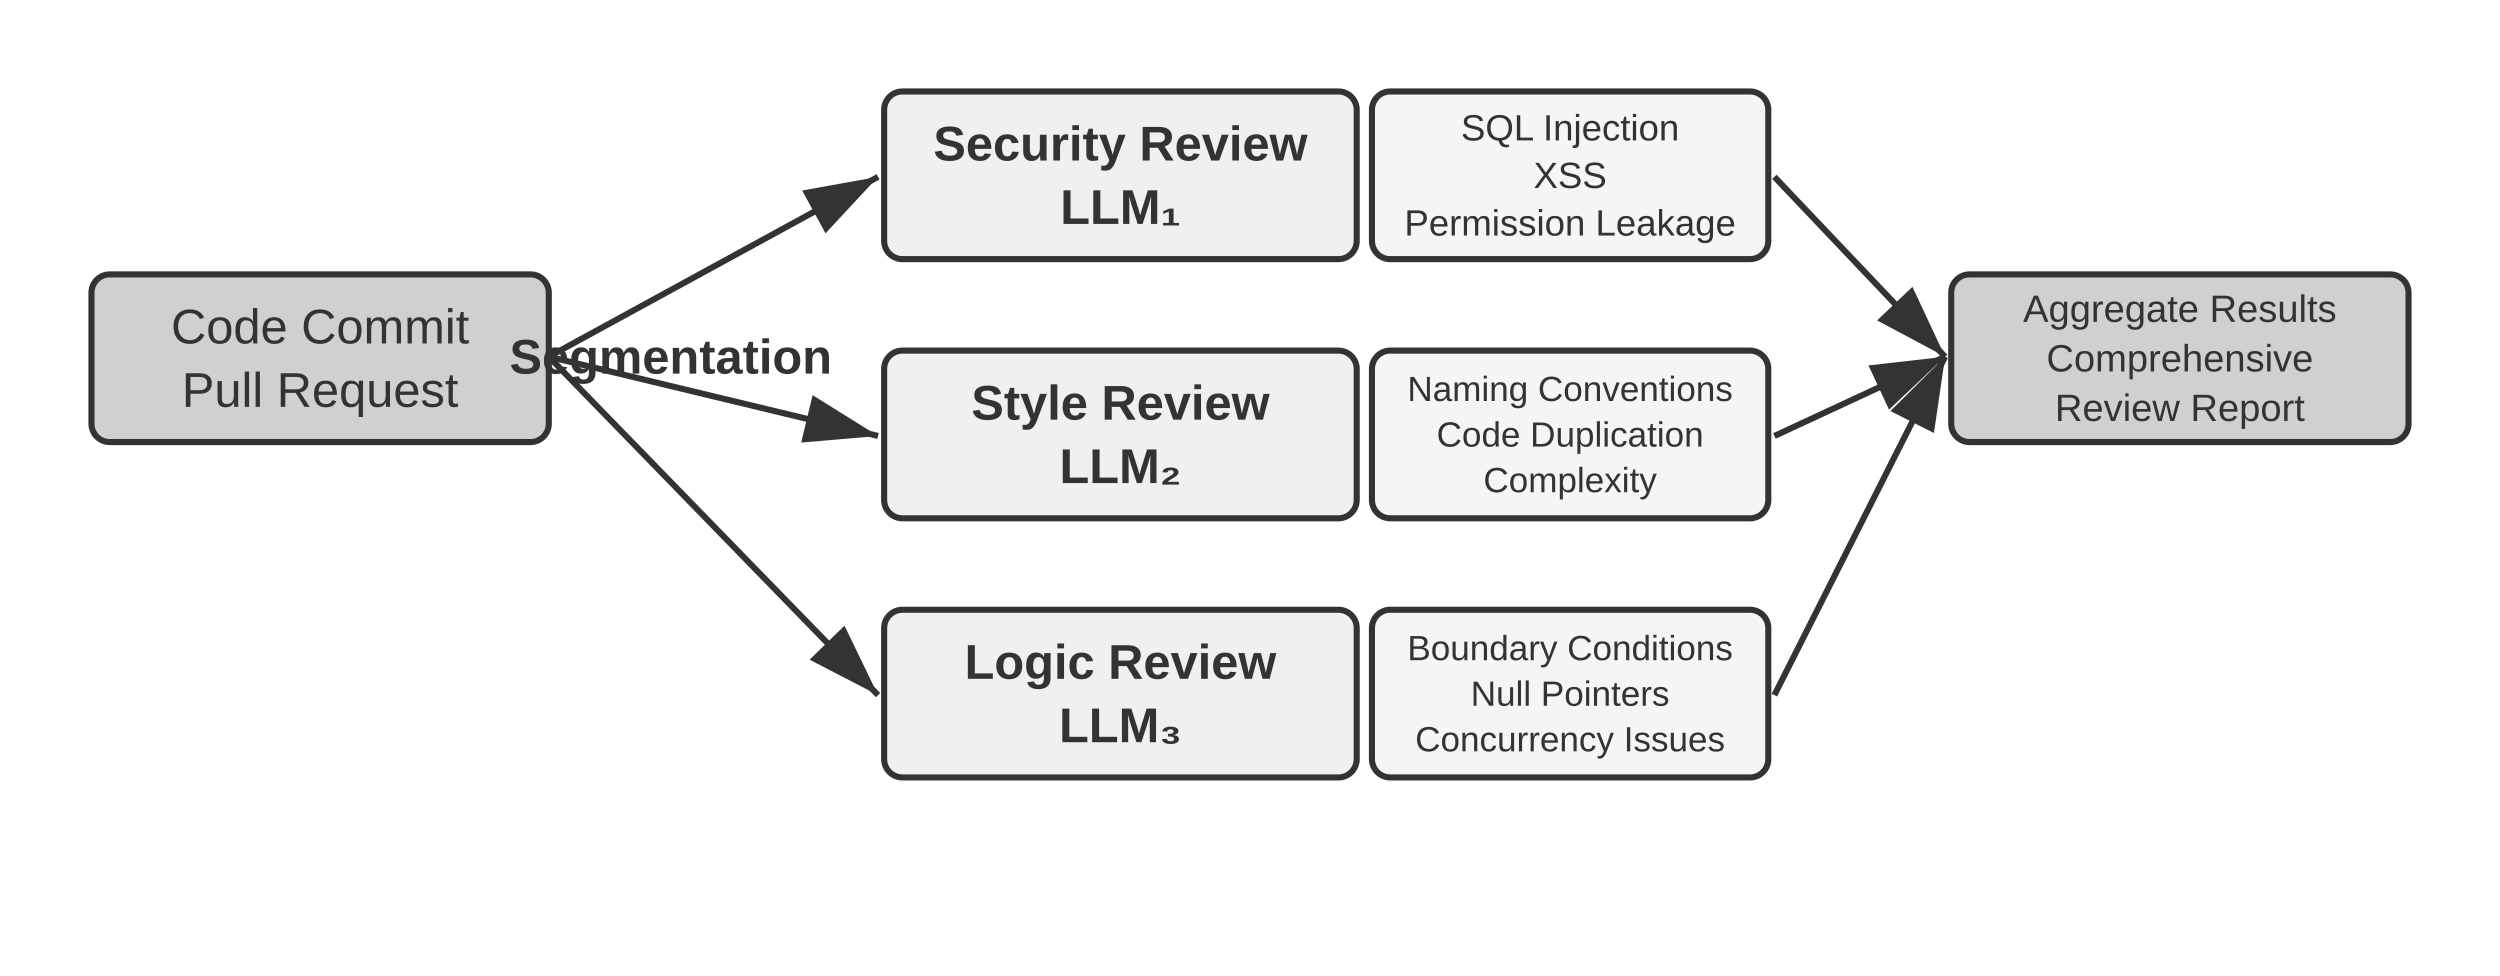
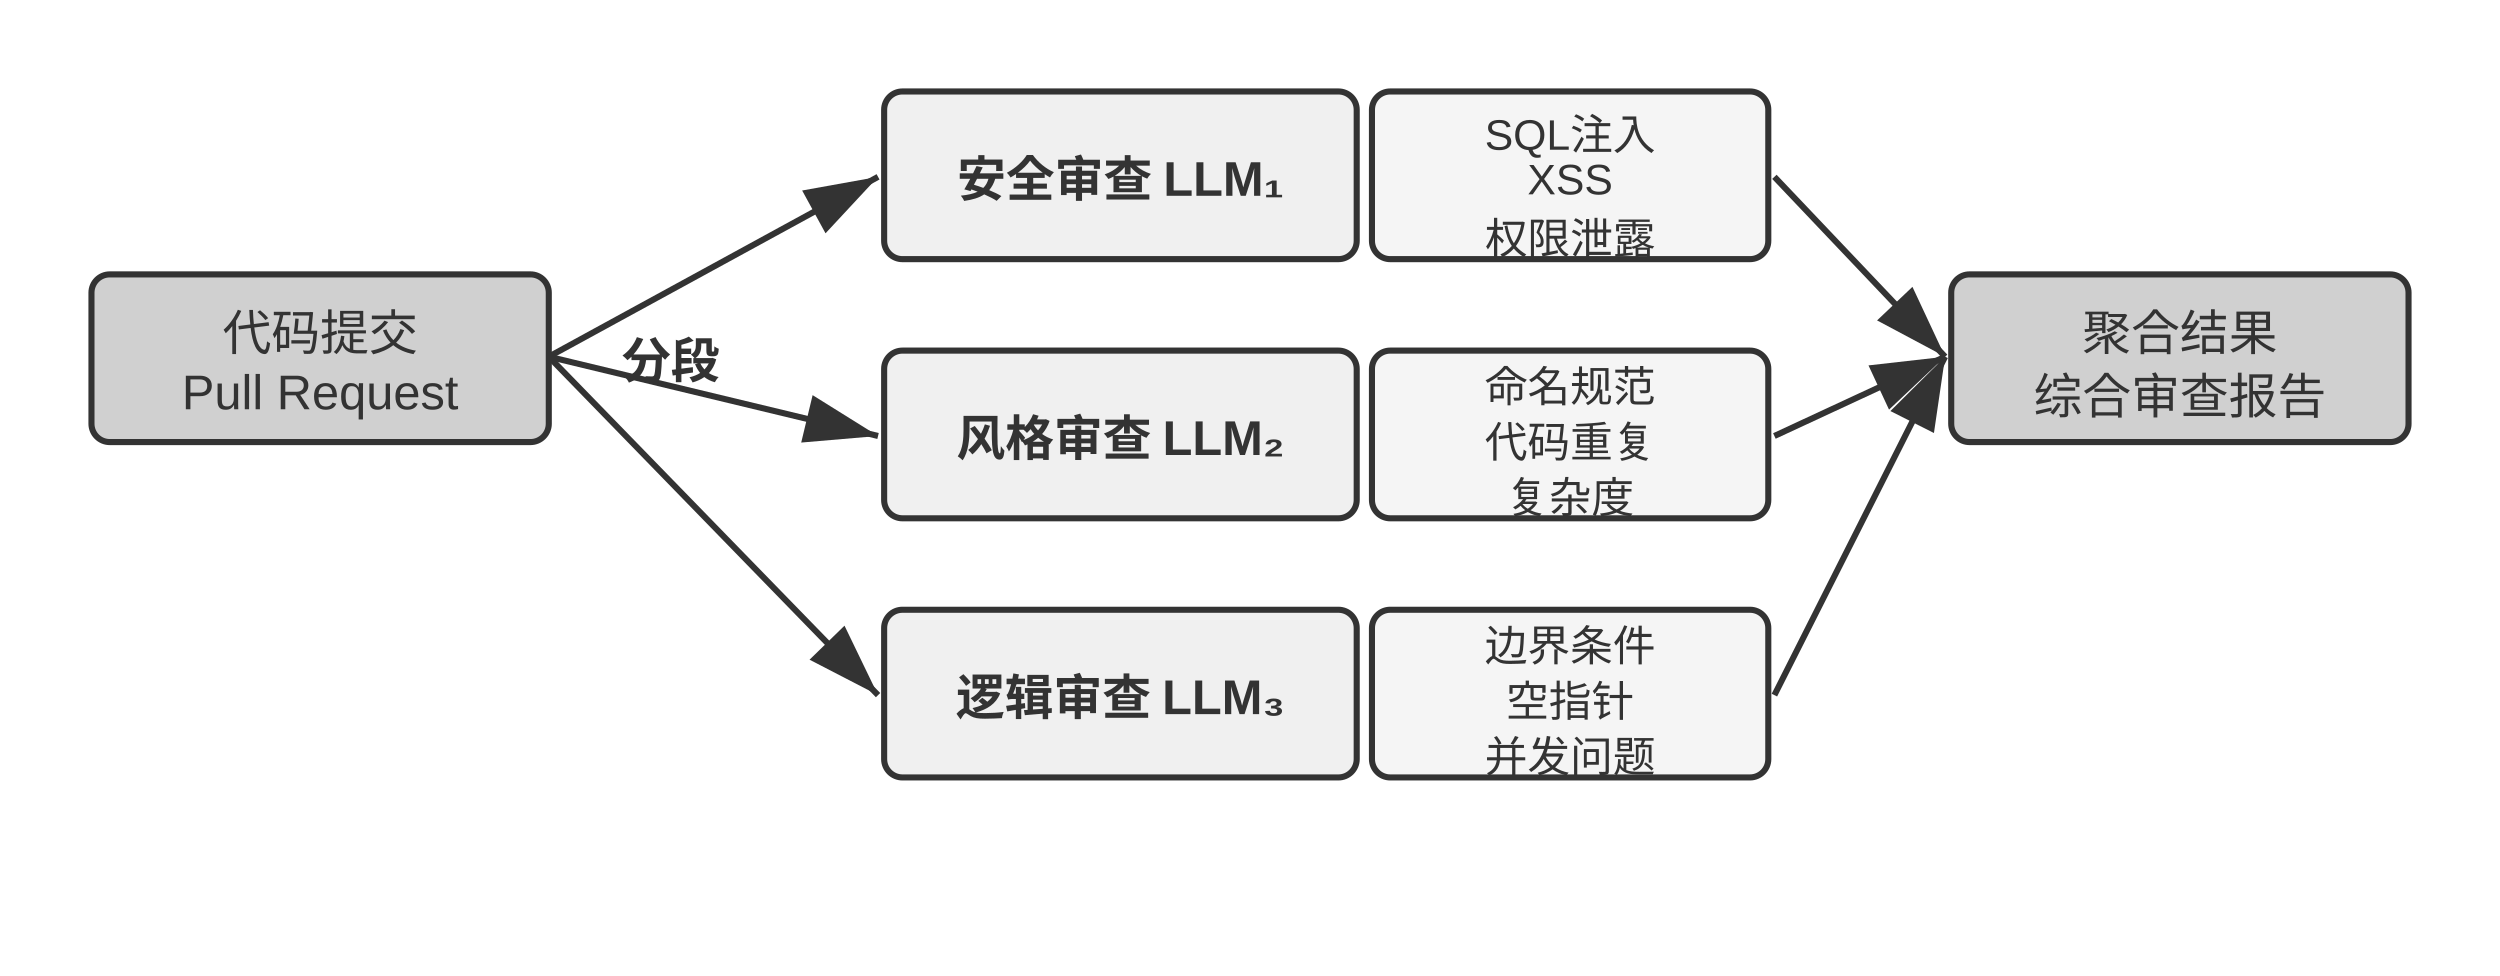
<svg xmlns="http://www.w3.org/2000/svg" viewBox="0 40 820 320" width="820" height="320" style="background:#ffffff">
  <defs>
    <marker id="ah" markerWidth="12" markerHeight="8" refX="12" refY="4" orient="auto">
      <polygon points="0 0, 12 4, 0 8" fill="#333333" />
    </marker>
    <marker id="ah-light" markerWidth="12" markerHeight="8" refX="12" refY="4" orient="auto">
      <polygon points="0 0, 12 4, 0 8" fill="#999999" />
    </marker>
  </defs>
  <rect x="30" y="130" width="150" height="55" rx="6" fill="#d0d0d0" stroke="#333333" stroke-width="2" />
-   <text x="105.0" y="147.1" font-family="Arial, 'Helvetica Neue', Helvetica, 'PingFang SC', 'Microsoft YaHei', sans-serif" font-size="16" fill="#333333" text-anchor="middle" dominant-baseline="central" font-weight="normal">Code Commit</text>
-   <text x="105.0" y="167.9" font-family="Arial, 'Helvetica Neue', Helvetica, 'PingFang SC', 'Microsoft YaHei', sans-serif" font-size="16" fill="#333333" text-anchor="middle" dominant-baseline="central" font-weight="normal">Pull Request</text>
-   <text x="220" y="157" font-family="Arial, 'Helvetica Neue', Helvetica, 'PingFang SC', 'Microsoft YaHei', sans-serif" font-size="16" fill="#333333" text-anchor="middle" dominant-baseline="central" font-weight="bold">Segmentation</text>
+   <text x="105.0" y="147.9" font-family="Arial, 'Helvetica Neue', Helvetica, 'PingFang SC', 'Microsoft YaHei', sans-serif" font-size="16" fill="#333333" text-anchor="middle" dominant-baseline="central" font-weight="normal">代码提交</text>
+   <text x="105.0" y="168.7" font-family="Arial, 'Helvetica Neue', Helvetica, 'PingFang SC', 'Microsoft YaHei', sans-serif" font-size="16" fill="#333333" text-anchor="middle" dominant-baseline="central" font-weight="normal">Pull Request</text>
+   <text x="220" y="157" font-family="Arial, 'Helvetica Neue', Helvetica, 'PingFang SC', 'Microsoft YaHei', sans-serif" font-size="16" fill="#333333" text-anchor="middle" dominant-baseline="central" font-weight="bold">分段</text>
  <rect x="290" y="70" width="155" height="55" rx="6" fill="#f0f0f0" stroke="#333333" stroke-width="2" />
-   <text x="367.5" y="87.1" font-family="Arial, 'Helvetica Neue', Helvetica, 'PingFang SC', 'Microsoft YaHei', sans-serif" font-size="16" fill="#333333" text-anchor="middle" dominant-baseline="central" font-weight="bold">Security Review</text>
-   <text x="367.5" y="107.9" font-family="Arial, 'Helvetica Neue', Helvetica, 'PingFang SC', 'Microsoft YaHei', sans-serif" font-size="16" fill="#333333" text-anchor="middle" dominant-baseline="central" font-weight="bold">LLM₁</text>
+   <text x="367.5" y="97.5" font-family="Arial, 'Helvetica Neue', Helvetica, 'PingFang SC', 'Microsoft YaHei', sans-serif" font-size="16" fill="#333333" text-anchor="middle" dominant-baseline="central" font-weight="bold">安全审查 LLM₁</text>
  <rect x="450" y="70" width="130" height="55" rx="6" fill="#f5f5f5" stroke="#333333" stroke-width="2" />
-   <text x="515.0" y="81.9" font-family="Arial, 'Helvetica Neue', Helvetica, 'PingFang SC', 'Microsoft YaHei', sans-serif" font-size="12.0" fill="#333333" text-anchor="middle" dominant-baseline="central" font-weight="normal">SQL Injection</text>
-   <text x="515.0" y="97.5" font-family="Arial, 'Helvetica Neue', Helvetica, 'PingFang SC', 'Microsoft YaHei', sans-serif" font-size="12.0" fill="#333333" text-anchor="middle" dominant-baseline="central" font-weight="normal">XSS</text>
-   <text x="515.0" y="113.1" font-family="Arial, 'Helvetica Neue', Helvetica, 'PingFang SC', 'Microsoft YaHei', sans-serif" font-size="12.0" fill="#333333" text-anchor="middle" dominant-baseline="central" font-weight="normal">Permission Leakage</text>
+   <text x="515.0" y="80.7" font-family="Arial, 'Helvetica Neue', Helvetica, 'PingFang SC', 'Microsoft YaHei', sans-serif" font-size="14" fill="#333333" text-anchor="middle" dominant-baseline="central" font-weight="normal">SQL注入</text>
+   <text x="515.0" y="98.9" font-family="Arial, 'Helvetica Neue', Helvetica, 'PingFang SC', 'Microsoft YaHei', sans-serif" font-size="14" fill="#333333" text-anchor="middle" dominant-baseline="central" font-weight="normal">XSS</text>
+   <text x="515.0" y="117.1" font-family="Arial, 'Helvetica Neue', Helvetica, 'PingFang SC', 'Microsoft YaHei', sans-serif" font-size="14" fill="#333333" text-anchor="middle" dominant-baseline="central" font-weight="normal">权限泄露</text>
  <line x1="180" y1="157" x2="288" y2="98" stroke="#333333" stroke-width="2" marker-end="url(#ah)" />
  <rect x="290" y="155" width="155" height="55" rx="6" fill="#f0f0f0" stroke="#333333" stroke-width="2" />
-   <text x="367.5" y="172.1" font-family="Arial, 'Helvetica Neue', Helvetica, 'PingFang SC', 'Microsoft YaHei', sans-serif" font-size="16" fill="#333333" text-anchor="middle" dominant-baseline="central" font-weight="bold">Style Review</text>
-   <text x="367.5" y="192.9" font-family="Arial, 'Helvetica Neue', Helvetica, 'PingFang SC', 'Microsoft YaHei', sans-serif" font-size="16" fill="#333333" text-anchor="middle" dominant-baseline="central" font-weight="bold">LLM₂</text>
+   <text x="367.5" y="182.5" font-family="Arial, 'Helvetica Neue', Helvetica, 'PingFang SC', 'Microsoft YaHei', sans-serif" font-size="16" fill="#333333" text-anchor="middle" dominant-baseline="central" font-weight="bold">风格审查 LLM₂</text>
  <rect x="450" y="155" width="130" height="55" rx="6" fill="#f5f5f5" stroke="#333333" stroke-width="2" />
-   <text x="515.0" y="167.55" font-family="Arial, 'Helvetica Neue', Helvetica, 'PingFang SC', 'Microsoft YaHei', sans-serif" font-size="11.5" fill="#333333" text-anchor="middle" dominant-baseline="central" font-weight="normal">Naming Conventions</text>
-   <text x="515.0" y="182.5" font-family="Arial, 'Helvetica Neue', Helvetica, 'PingFang SC', 'Microsoft YaHei', sans-serif" font-size="11.5" fill="#333333" text-anchor="middle" dominant-baseline="central" font-weight="normal">Code Duplication</text>
-   <text x="515.0" y="197.45" font-family="Arial, 'Helvetica Neue', Helvetica, 'PingFang SC', 'Microsoft YaHei', sans-serif" font-size="11.5" fill="#333333" text-anchor="middle" dominant-baseline="central" font-weight="normal">Complexity</text>
+   <text x="515.0" y="165.7" font-family="Arial, 'Helvetica Neue', Helvetica, 'PingFang SC', 'Microsoft YaHei', sans-serif" font-size="14" fill="#333333" text-anchor="middle" dominant-baseline="central" font-weight="normal">命名规范</text>
+   <text x="515.0" y="183.9" font-family="Arial, 'Helvetica Neue', Helvetica, 'PingFang SC', 'Microsoft YaHei', sans-serif" font-size="14" fill="#333333" text-anchor="middle" dominant-baseline="central" font-weight="normal">代码重复</text>
+   <text x="515.0" y="202.1" font-family="Arial, 'Helvetica Neue', Helvetica, 'PingFang SC', 'Microsoft YaHei', sans-serif" font-size="14" fill="#333333" text-anchor="middle" dominant-baseline="central" font-weight="normal">复杂度</text>
  <line x1="180" y1="157" x2="288" y2="183" stroke="#333333" stroke-width="2" marker-end="url(#ah)" />
  <rect x="290" y="240" width="155" height="55" rx="6" fill="#f0f0f0" stroke="#333333" stroke-width="2" />
-   <text x="367.5" y="257.1" font-family="Arial, 'Helvetica Neue', Helvetica, 'PingFang SC', 'Microsoft YaHei', sans-serif" font-size="16" fill="#333333" text-anchor="middle" dominant-baseline="central" font-weight="bold">Logic Review</text>
-   <text x="367.5" y="277.9" font-family="Arial, 'Helvetica Neue', Helvetica, 'PingFang SC', 'Microsoft YaHei', sans-serif" font-size="16" fill="#333333" text-anchor="middle" dominant-baseline="central" font-weight="bold">LLM₃</text>
+   <text x="367.5" y="267.5" font-family="Arial, 'Helvetica Neue', Helvetica, 'PingFang SC', 'Microsoft YaHei', sans-serif" font-size="16" fill="#333333" text-anchor="middle" dominant-baseline="central" font-weight="bold">逻辑审查 LLM₃</text>
  <rect x="450" y="240" width="130" height="55" rx="6" fill="#f5f5f5" stroke="#333333" stroke-width="2" />
-   <text x="515.0" y="252.55" font-family="Arial, 'Helvetica Neue', Helvetica, 'PingFang SC', 'Microsoft YaHei', sans-serif" font-size="11.5" fill="#333333" text-anchor="middle" dominant-baseline="central" font-weight="normal">Boundary Conditions</text>
-   <text x="515.0" y="267.5" font-family="Arial, 'Helvetica Neue', Helvetica, 'PingFang SC', 'Microsoft YaHei', sans-serif" font-size="11.5" fill="#333333" text-anchor="middle" dominant-baseline="central" font-weight="normal">Null Pointers</text>
-   <text x="515.0" y="282.45" font-family="Arial, 'Helvetica Neue', Helvetica, 'PingFang SC', 'Microsoft YaHei', sans-serif" font-size="11.5" fill="#333333" text-anchor="middle" dominant-baseline="central" font-weight="normal">Concurrency Issues</text>
+   <text x="515.0" y="250.7" font-family="Arial, 'Helvetica Neue', Helvetica, 'PingFang SC', 'Microsoft YaHei', sans-serif" font-size="14" fill="#333333" text-anchor="middle" dominant-baseline="central" font-weight="normal">边界条件</text>
+   <text x="515.0" y="268.9" font-family="Arial, 'Helvetica Neue', Helvetica, 'PingFang SC', 'Microsoft YaHei', sans-serif" font-size="14" fill="#333333" text-anchor="middle" dominant-baseline="central" font-weight="normal">空指针</text>
+   <text x="515.0" y="287.1" font-family="Arial, 'Helvetica Neue', Helvetica, 'PingFang SC', 'Microsoft YaHei', sans-serif" font-size="14" fill="#333333" text-anchor="middle" dominant-baseline="central" font-weight="normal">并发问题</text>
  <line x1="180" y1="157" x2="288" y2="268" stroke="#333333" stroke-width="2" marker-end="url(#ah)" />
  <rect x="640" y="130" width="150" height="55" rx="6" fill="#d0d0d0" stroke="#333333" stroke-width="2" />
-   <text x="715.0" y="141.25" font-family="Arial, 'Helvetica Neue', Helvetica, 'PingFang SC', 'Microsoft YaHei', sans-serif" font-size="12.5" fill="#333333" text-anchor="middle" dominant-baseline="central" font-weight="normal">Aggregate Results</text>
-   <text x="715.0" y="157.5" font-family="Arial, 'Helvetica Neue', Helvetica, 'PingFang SC', 'Microsoft YaHei', sans-serif" font-size="12.5" fill="#333333" text-anchor="middle" dominant-baseline="central" font-weight="normal">Comprehensive</text>
-   <text x="715.0" y="173.75" font-family="Arial, 'Helvetica Neue', Helvetica, 'PingFang SC', 'Microsoft YaHei', sans-serif" font-size="12.5" fill="#333333" text-anchor="middle" dominant-baseline="central" font-weight="normal">Review Report</text>
+   <text x="715.0" y="147.9" font-family="Arial, 'Helvetica Neue', Helvetica, 'PingFang SC', 'Microsoft YaHei', sans-serif" font-size="16" fill="#333333" text-anchor="middle" dominant-baseline="central" font-weight="normal">聚合结果</text>
+   <text x="715.0" y="168.7" font-family="Arial, 'Helvetica Neue', Helvetica, 'PingFang SC', 'Microsoft YaHei', sans-serif" font-size="16" fill="#333333" text-anchor="middle" dominant-baseline="central" font-weight="normal">综合审查报告</text>
  <line x1="582" y1="98" x2="638" y2="157" stroke="#333333" stroke-width="2" marker-end="url(#ah)" />
  <line x1="582" y1="183" x2="638" y2="157" stroke="#333333" stroke-width="2" marker-end="url(#ah)" />
  <line x1="582" y1="268" x2="638" y2="157" stroke="#333333" stroke-width="2" marker-end="url(#ah)" />
</svg>
